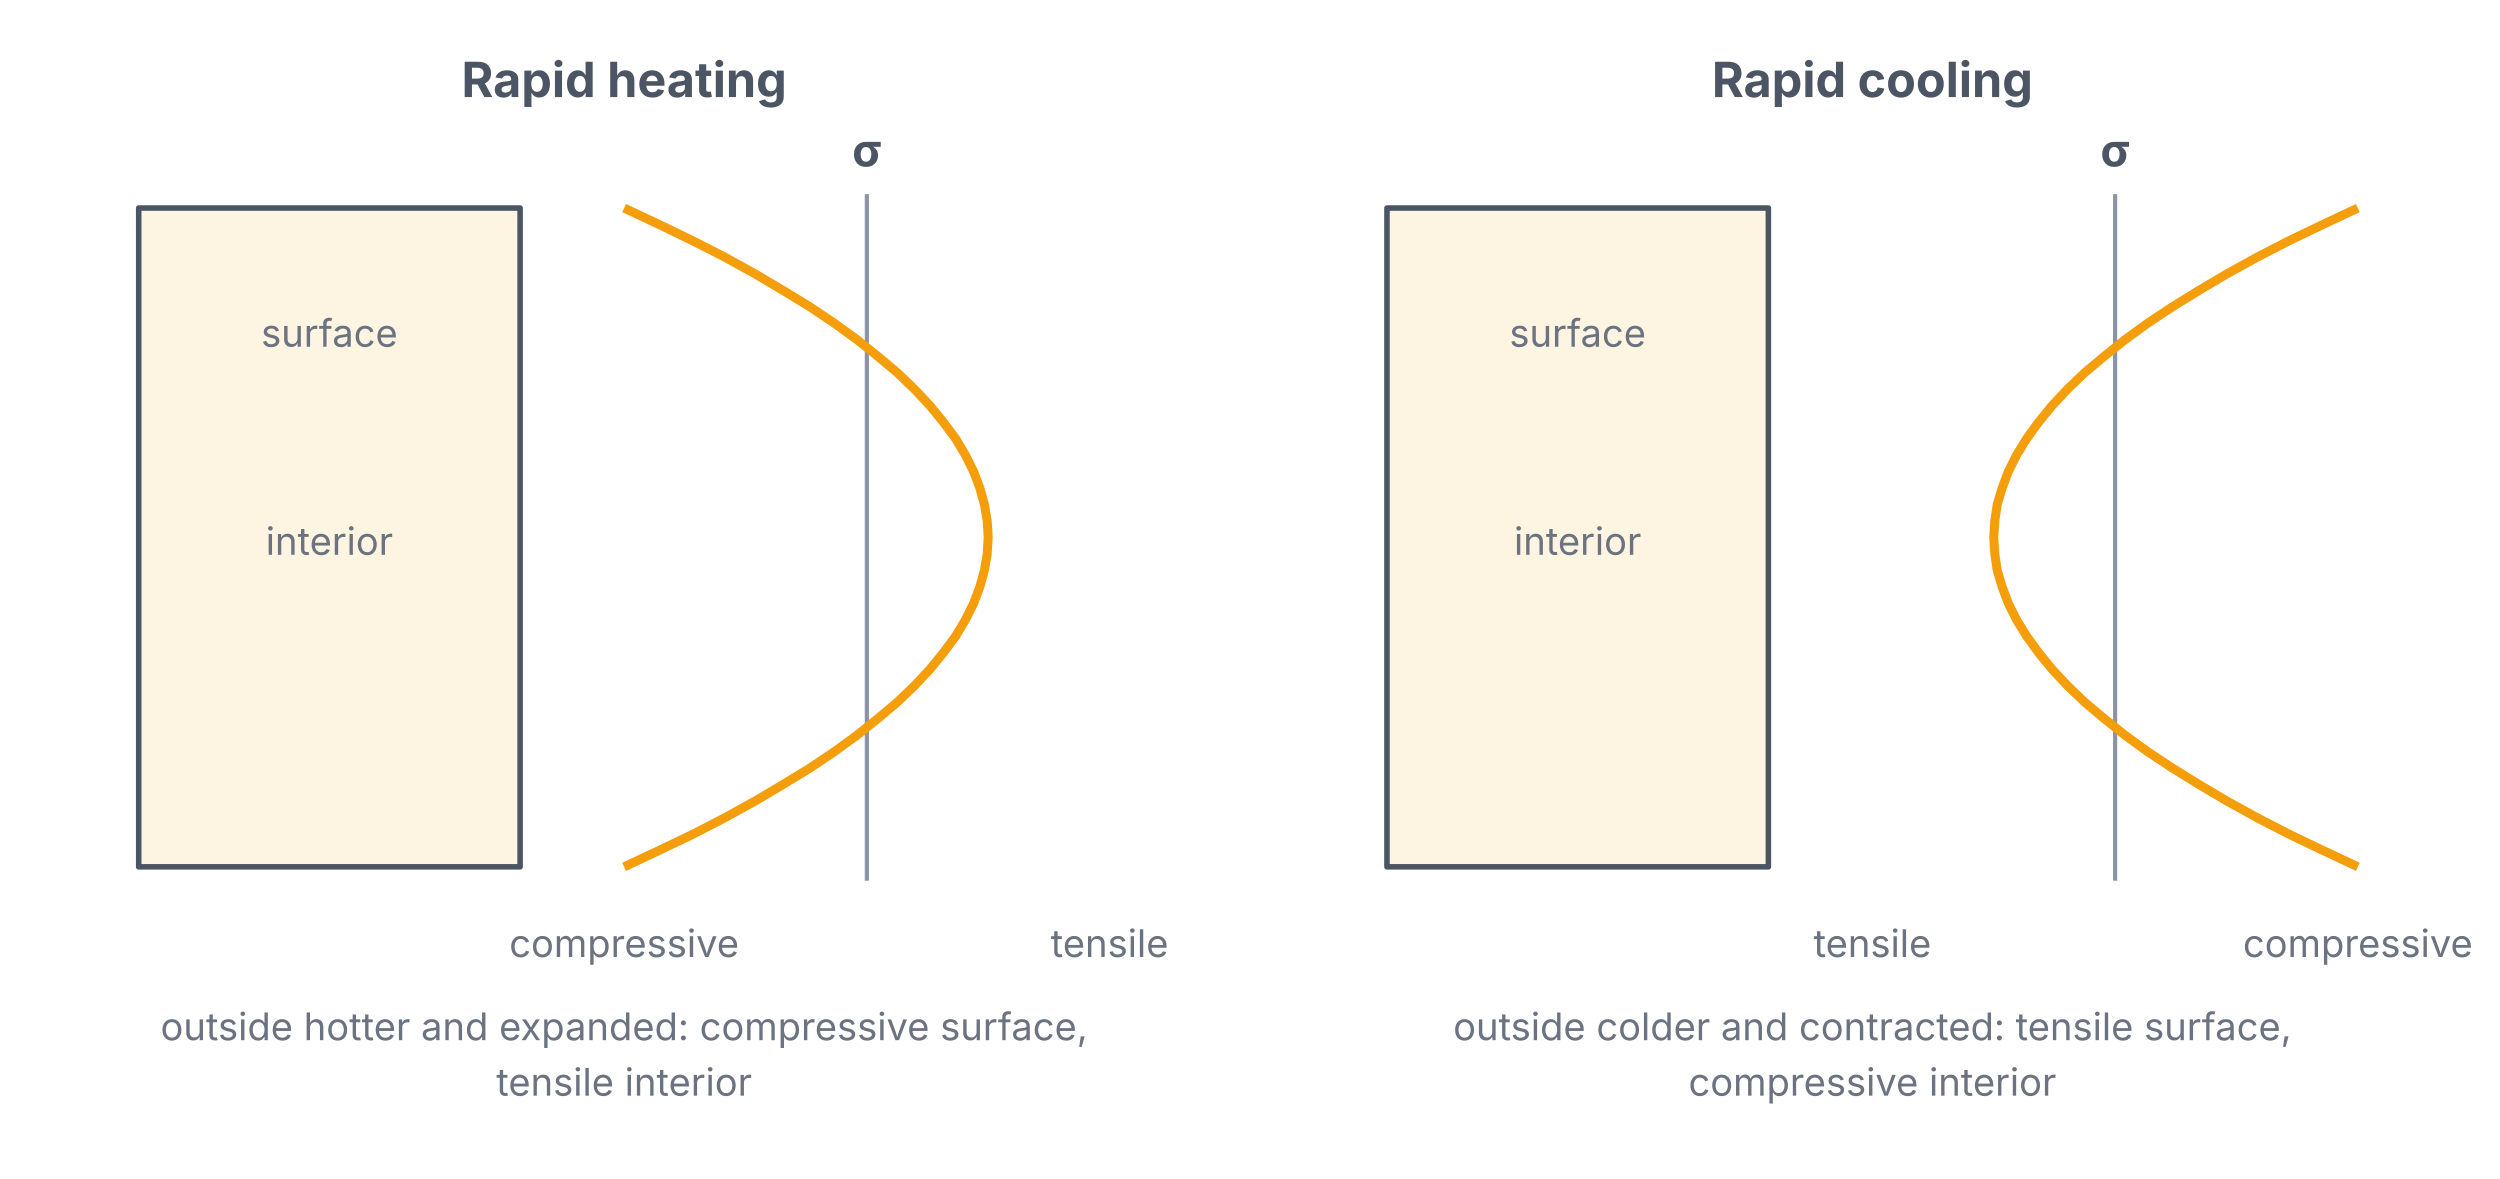
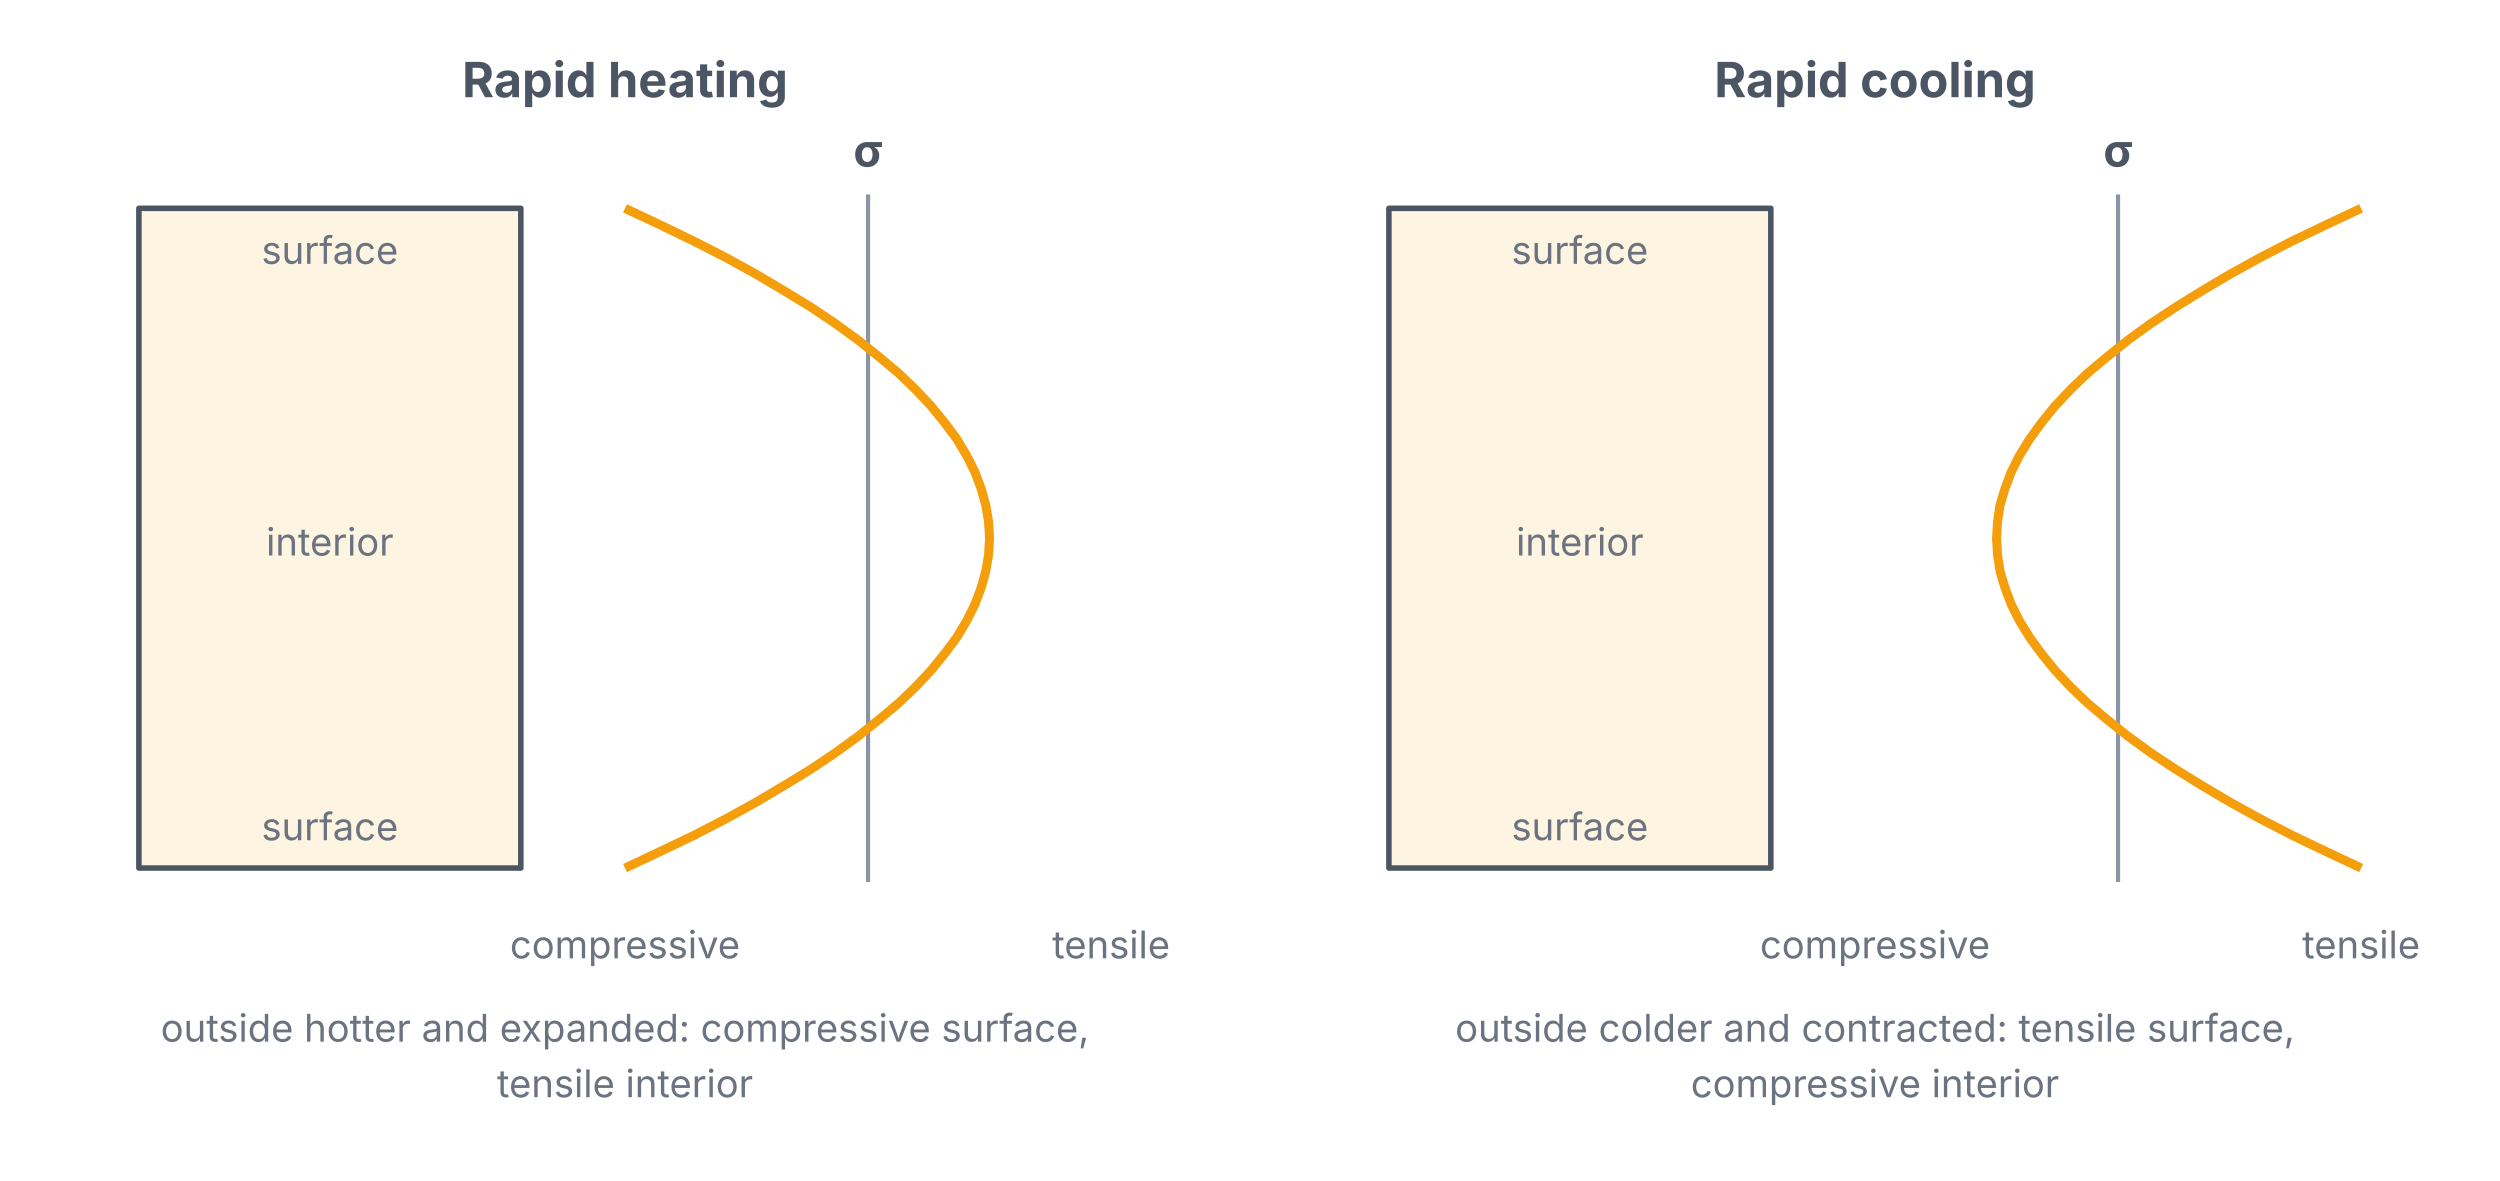
- <svg xmlns="http://www.w3.org/2000/svg" viewBox="0 0 721 340" width="100%" class="fig-kit" style="max-width:721px;margin:0 auto;display:block" role="img" aria-label="Thermal stresses from a temperature gradient">
+ <svg xmlns="http://www.w3.org/2000/svg" viewBox="0 0 720 340" width="100%" class="fig-kit" style="max-width:720px;margin:0 auto;display:block" role="img" aria-label="Thermal stresses from a temperature gradient">
  <g font-family="Inter, Arial, sans-serif" font-size="13" fill="#8a94a6">
    <text x="180.0" y="28.0" fill="#4b5563" font-size="14" font-weight="700" text-anchor="middle">Rapid heating</text>
    <rect x="40.0" y="60.0" width="110.0" height="190.0" fill="#f59e0b" fill-opacity="0.12" stroke="#4b5563" stroke-width="1.6" stroke-linejoin="round" />
-     <text x="95.0" y="100.0" fill="#6b7280" font-size="11" font-weight="400" text-anchor="middle">surface</text>
+     <text x="95.0" y="76.0" fill="#6b7280" font-size="11" font-weight="400" text-anchor="middle">surface</text>
    <text x="95.0" y="160.0" fill="#6b7280" font-size="11" font-weight="400" text-anchor="middle">interior</text>
+     <text x="95.0" y="242.0" fill="#6b7280" font-size="11" font-weight="400" text-anchor="middle">surface</text>
    <line x1="250.0" y1="56.0" x2="250.0" y2="254.0" stroke="#8a94a6" stroke-width="1.2" />
    <polyline points="180.0,60.0 190.2,64.8 199.9,69.5 209.1,74.2 217.8,79.0 225.9,83.8 233.6,88.5 240.6,93.2 247.2,98.0 253.2,102.8 258.8,107.5 263.7,112.2 268.2,117.0 272.1,121.8 275.6,126.5 278.4,131.2 280.8,136.0 282.6,140.8 283.9,145.5 284.7,150.2 285.0,155.0 284.7,159.8 283.9,164.5 282.6,169.2 280.8,174.0 278.4,178.8 275.6,183.5 272.1,188.2 268.2,193.0 263.7,197.8 258.8,202.5 253.2,207.2 247.2,212.0 240.6,216.8 233.6,221.5 225.9,226.2 217.8,231.0 209.1,235.8 200.0,240.5 190.2,245.2 180.0,250.0" fill="none" stroke="#f59e0b" stroke-width="2.6" stroke-linejoin="round" />
    <text x="320.0" y="276.0" fill="#6b7280" font-size="11" font-weight="400" text-anchor="middle">tensile</text>
    <text x="180.0" y="276.0" fill="#6b7280" font-size="11" font-weight="400" text-anchor="middle">compressive</text>
    <text x="250.0" y="48.0" fill="#4b5563" font-size="13" font-weight="700" text-anchor="middle">σ</text>
    <text x="180.0" y="300.0" fill="#6b7280" font-size="11" font-weight="400" text-anchor="middle">outside hotter and expanded: compressive surface,</text>
    <text x="180.0" y="316.0" fill="#6b7280" font-size="11" font-weight="400" text-anchor="middle">tensile interior</text>
    <text x="540.0" y="28.0" fill="#4b5563" font-size="14" font-weight="700" text-anchor="middle">Rapid cooling</text>
    <rect x="400.0" y="60.0" width="110.0" height="190.0" fill="#f59e0b" fill-opacity="0.12" stroke="#4b5563" stroke-width="1.6" stroke-linejoin="round" />
-     <text x="455.0" y="100.0" fill="#6b7280" font-size="11" font-weight="400" text-anchor="middle">surface</text>
+     <text x="455.0" y="76.0" fill="#6b7280" font-size="11" font-weight="400" text-anchor="middle">surface</text>
    <text x="455.0" y="160.0" fill="#6b7280" font-size="11" font-weight="400" text-anchor="middle">interior</text>
+     <text x="455.0" y="242.0" fill="#6b7280" font-size="11" font-weight="400" text-anchor="middle">surface</text>
    <line x1="610.0" y1="56.0" x2="610.0" y2="254.0" stroke="#8a94a6" stroke-width="1.2" />
    <polyline points="680.0,60.0 669.8,64.8 660.0,69.5 650.9,74.2 642.2,79.0 634.1,83.8 626.5,88.5 619.4,93.2 612.8,98.0 606.8,102.8 601.2,107.5 596.3,112.2 591.8,117.0 587.9,121.8 584.5,126.5 581.6,131.2 579.2,136.0 577.4,140.8 576.0,145.5 575.3,150.2 575.0,155.0 575.3,159.8 576.0,164.5 577.4,169.2 579.2,174.0 581.6,178.8 584.5,183.5 587.9,188.2 591.8,193.0 596.3,197.8 601.2,202.5 606.8,207.2 612.8,212.0 619.4,216.8 626.5,221.5 634.1,226.2 642.2,231.0 650.9,235.8 660.0,240.5 669.8,245.2 680.0,250.0" fill="none" stroke="#f59e0b" stroke-width="2.6" stroke-linejoin="round" />
-     <text x="680.0" y="276.0" fill="#6b7280" font-size="11" font-weight="400" text-anchor="middle">compressive</text>
-     <text x="540.0" y="276.0" fill="#6b7280" font-size="11" font-weight="400" text-anchor="middle">tensile</text>
+     <text x="680.0" y="276.0" fill="#6b7280" font-size="11" font-weight="400" text-anchor="middle">tensile</text>
+     <text x="540.0" y="276.0" fill="#6b7280" font-size="11" font-weight="400" text-anchor="middle">compressive</text>
    <text x="610.0" y="48.0" fill="#4b5563" font-size="13" font-weight="700" text-anchor="middle">σ</text>
    <text x="540.0" y="300.0" fill="#6b7280" font-size="11" font-weight="400" text-anchor="middle">outside colder and contracted: tensile surface,</text>
    <text x="540.0" y="316.0" fill="#6b7280" font-size="11" font-weight="400" text-anchor="middle">compressive interior</text>
  </g>
</svg>
